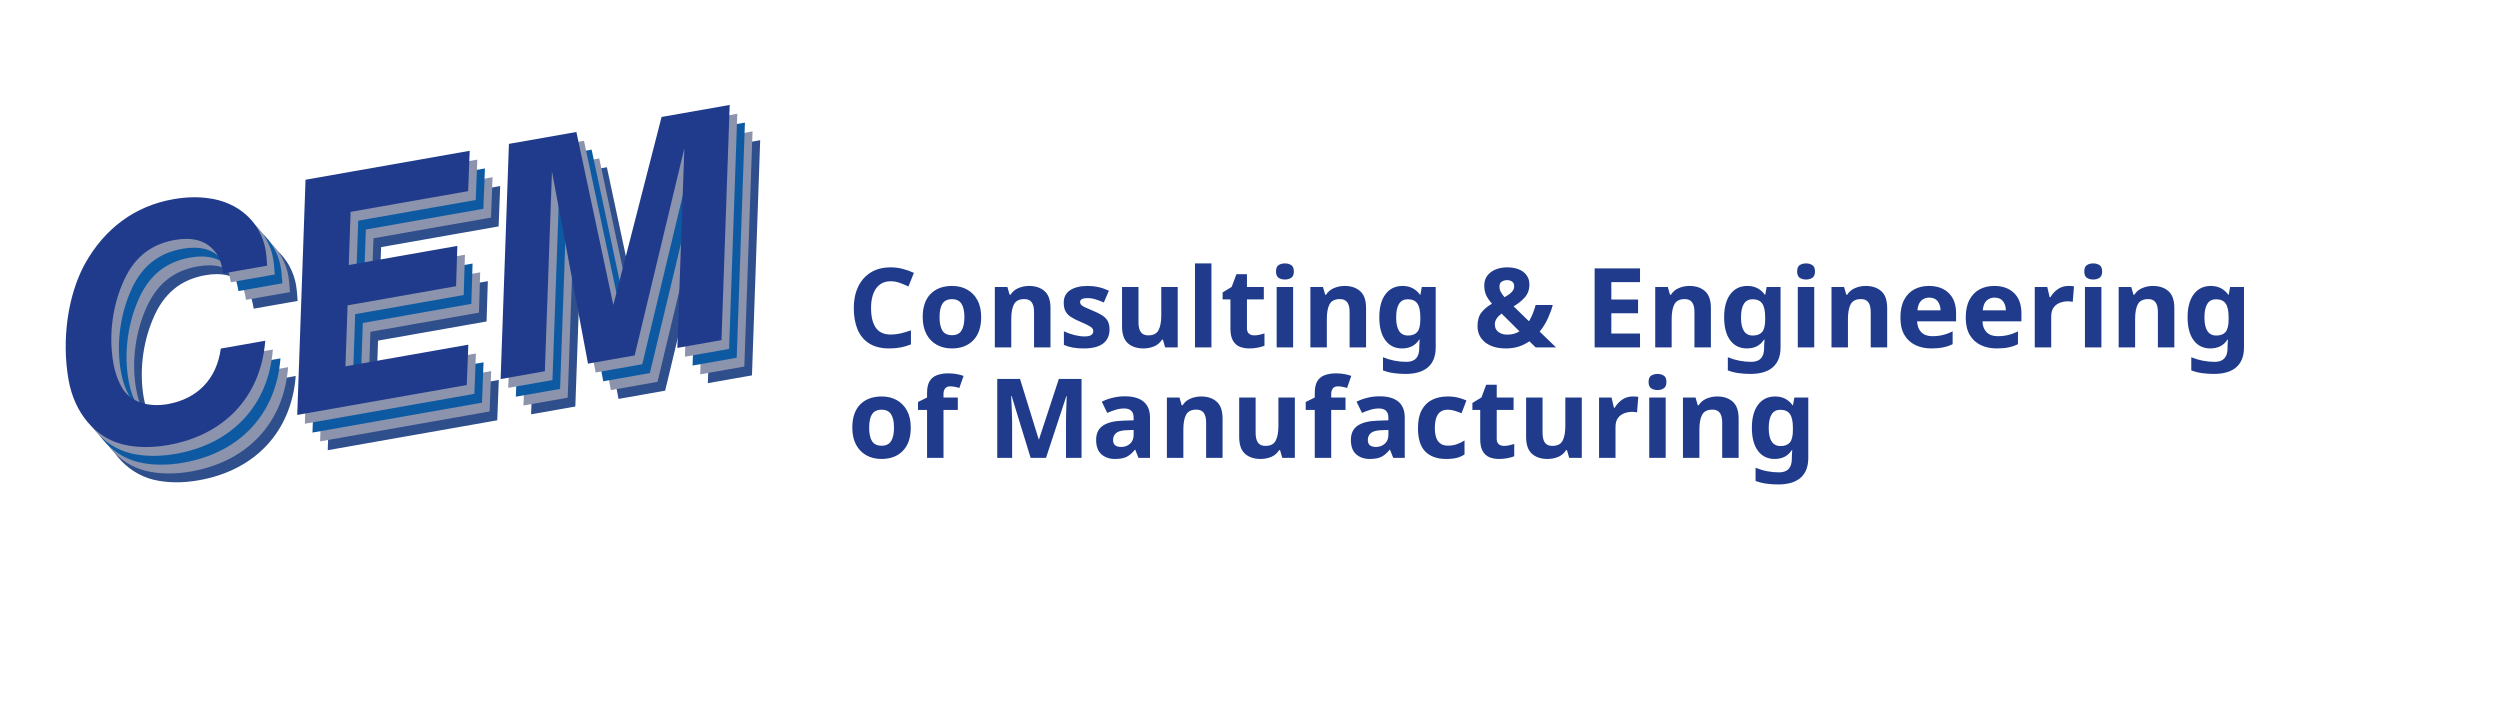
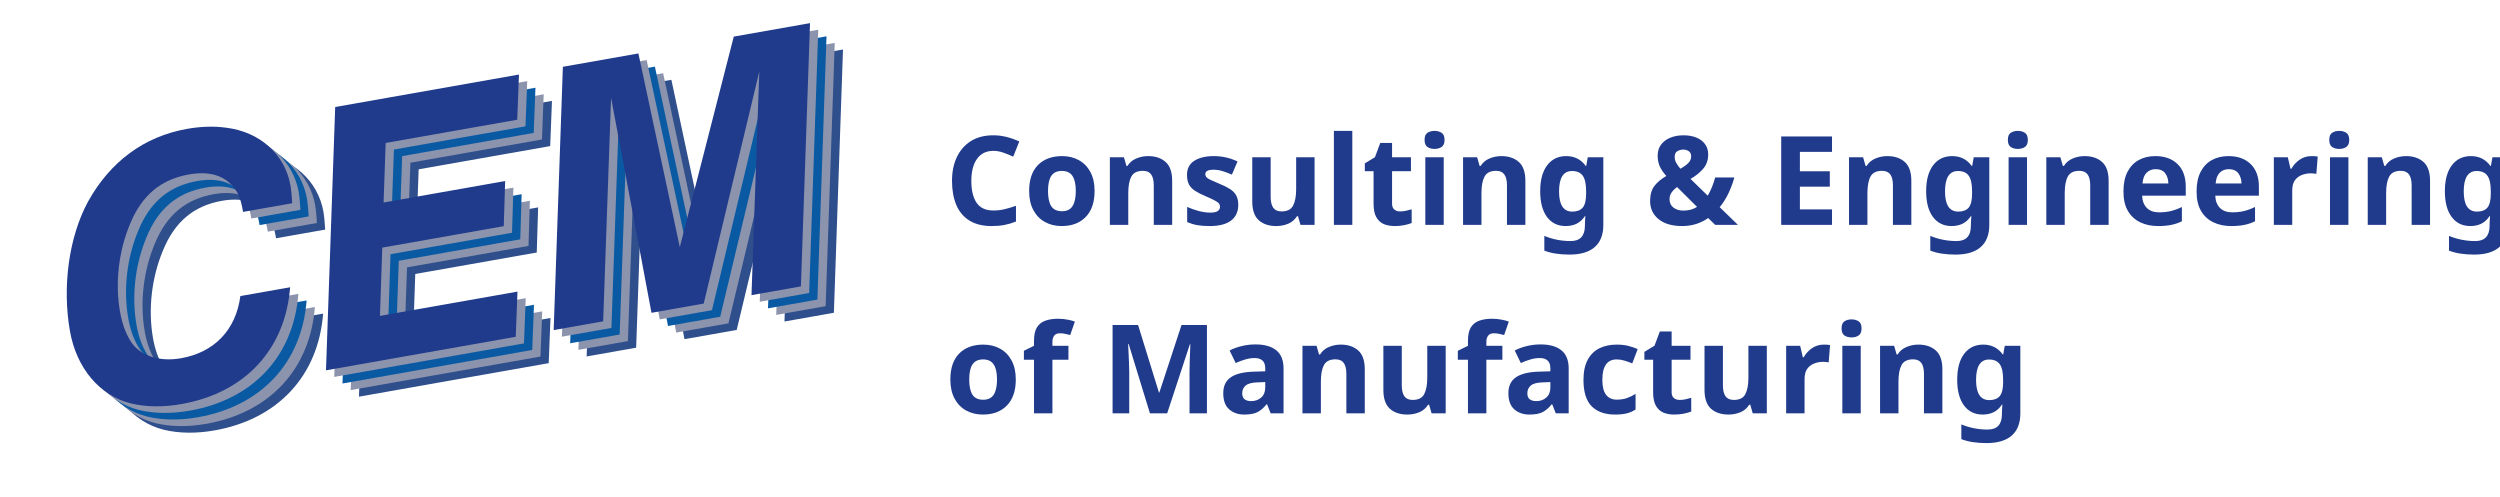
- <svg xmlns="http://www.w3.org/2000/svg" width="475px" height="138px" viewBox="0 0 475 138" version="1.1">
+ <svg xmlns="http://www.w3.org/2000/svg" width="424.39" height="84.325" viewBox="0 0 424.39 84.325">
  <defs>
-     <filter x="0.0%" y="0.0%" width="100.0%" height="100.0%" filterUnits="objectBoundingBox" id="filter-1">
-       <feGaussianBlur stdDeviation="0" in="SourceGraphic" />
-     </filter>
-     <filter x="0.0%" y="0.0%" width="100.0%" height="100.0%" filterUnits="objectBoundingBox" id="filter-2">
-       <feGaussianBlur stdDeviation="0" in="SourceGraphic" />
-     </filter>
-     <filter x="0.0%" y="0.0%" width="100.0%" height="100.0%" filterUnits="objectBoundingBox" id="filter-3">
-       <feGaussianBlur stdDeviation="0" in="SourceGraphic" />
-     </filter>
-     <filter x="0.0%" y="0.0%" width="100.0%" height="100.0%" filterUnits="objectBoundingBox" id="filter-4">
-       <feGaussianBlur stdDeviation="0" in="SourceGraphic" />
-     </filter>
-     <filter x="0.0%" y="0.0%" width="100.0%" height="100.0%" filterUnits="objectBoundingBox" id="filter-5">
-       <feGaussianBlur stdDeviation="0" in="SourceGraphic" />
-     </filter>
-     <filter x="0.0%" y="0.0%" width="100.0%" height="100.0%" filterUnits="objectBoundingBox" id="filter-6">
-       <feGaussianBlur stdDeviation="0" in="SourceGraphic" />
-     </filter>
+     <clipPath id="clip-path">
+       <rect y="1" width="424.39" height="84.325" fill="none" />
+     </clipPath>
  </defs>
-   <g id="ロゴ（テキスト込）" stroke="none" stroke-width="1" fill="none" fill-rule="evenodd">
-     <g id="Group" transform="translate(-1, 2)">
-       <text id="Consulting-&amp;-Enginee" font-family="YuMin-Extrabold, YuMincho" font-size="21" font-weight="600" fill="#203B8C">
-         <tspan x="162" y="64">Consulting &amp; Engineering </tspan>
-         <tspan x="162" y="85">of Manufacturing</tspan>
-       </text>
-       <g id="ロゴ" font-family="Helvetica-BoldOblique, Helvetica" font-size="60" font-style="italic" font-weight="bold">
-         <text id="CEM" transform="translate(93.02919, 70.40889) rotate(-10) translate(-93.02919, -70.40889) " fill="#2E4E8C">
-           <tspan x="13.385" y="78.168">CEM</tspan>
+   <g id="ロゴ_テキスト込み" data-name="ロゴ　テキスト込み" transform="translate(0 -1)" clip-path="url(#clip-path)" style="isolation: isolate">
+     <g id="ロゴ_テキスト込_" data-name="ロゴ（テキスト込）" transform="translate(0 0.4)">
+       <g id="Group">
+         <text id="Consulting_Enginee" data-name="Consulting &amp; Enginee" transform="translate(160.39 20.771)" fill="#203b8c" font-size="21" font-family="YuMin-Extrabold, YuMincho" font-weight="800">
+           <tspan x="0" y="18">Consulting &amp; Engineering </tspan>
+           <tspan x="0" y="50">of Manufacturing</tspan>
        </text>
-         <text id="CEM" filter="url(#filter-2)" transform="translate(91.58111, 68.73419) rotate(-10) translate(-91.58111, -68.73419) " fill="#8C93AD">
-           <tspan x="11.937" y="76.493">CEM</tspan>
-         </text>
-         <text id="CEM" filter="url(#filter-4)" transform="translate(90.13303, 67.05949) rotate(-10) translate(-90.13303, -67.05949) " fill="#0A5AA3">
-           <tspan x="10.489" y="74.819">CEM</tspan>
-         </text>
-         <text id="CEM" filter="url(#filter-6)" transform="translate(88.68495, 65.38479) rotate(-10) translate(-88.68495, -65.38479) " fill="#8C93AD">
-           <tspan x="9.041" y="73.144">CEM</tspan>
-         </text>
-         <text id="CEM" transform="translate(87.23687, 63.71009) rotate(-10) translate(-87.23687, -63.71009) " fill="#203B8C">
-           <tspan x="7.592" y="71.469">CEM</tspan>
-         </text>
+         <g id="ロゴ">
+           <text id="CEM" transform="matrix(0.985, -0.174, 0.174, 0.985, 5.599, 30.989)" fill="#2e4e8c" font-size="60" font-family="Helvetica-BoldOblique, Helvetica" font-weight="700" font-style="oblique">
+             <tspan x="0" y="46">CEM</tspan>
+           </text>
+           <text id="CEM-2" data-name="CEM" transform="matrix(0.985, -0.174, 0.174, 0.985, 4.199, 29.87)" fill="#8c93ad" font-size="60" font-family="Helvetica-BoldOblique, Helvetica" font-weight="700" font-style="oblique">
+             <tspan x="0" y="46">CEM</tspan>
+           </text>
+           <text id="CEM-3" data-name="CEM" transform="matrix(0.985, -0.174, 0.174, 0.985, 2.8, 28.752)" fill="#0a5aa3" font-size="60" font-family="Helvetica-BoldOblique, Helvetica" font-weight="700" font-style="oblique">
+             <tspan x="0" y="46">CEM</tspan>
+           </text>
+           <text id="CEM-4" data-name="CEM" transform="matrix(0.985, -0.174, 0.174, 0.985, 1.4, 27.634)" fill="#8c93ad" font-size="60" font-family="Helvetica-BoldOblique, Helvetica" font-weight="700" font-style="oblique">
+             <tspan x="0" y="46">CEM</tspan>
+           </text>
+           <text id="CEM-5" data-name="CEM" transform="matrix(0.985, -0.174, 0.174, 0.985, 0, 26.515)" fill="#203b8c" font-size="60" font-family="Helvetica-BoldOblique, Helvetica" font-weight="700" font-style="oblique">
+             <tspan x="0" y="46">CEM</tspan>
+           </text>
+         </g>
      </g>
    </g>
  </g>
</svg>
